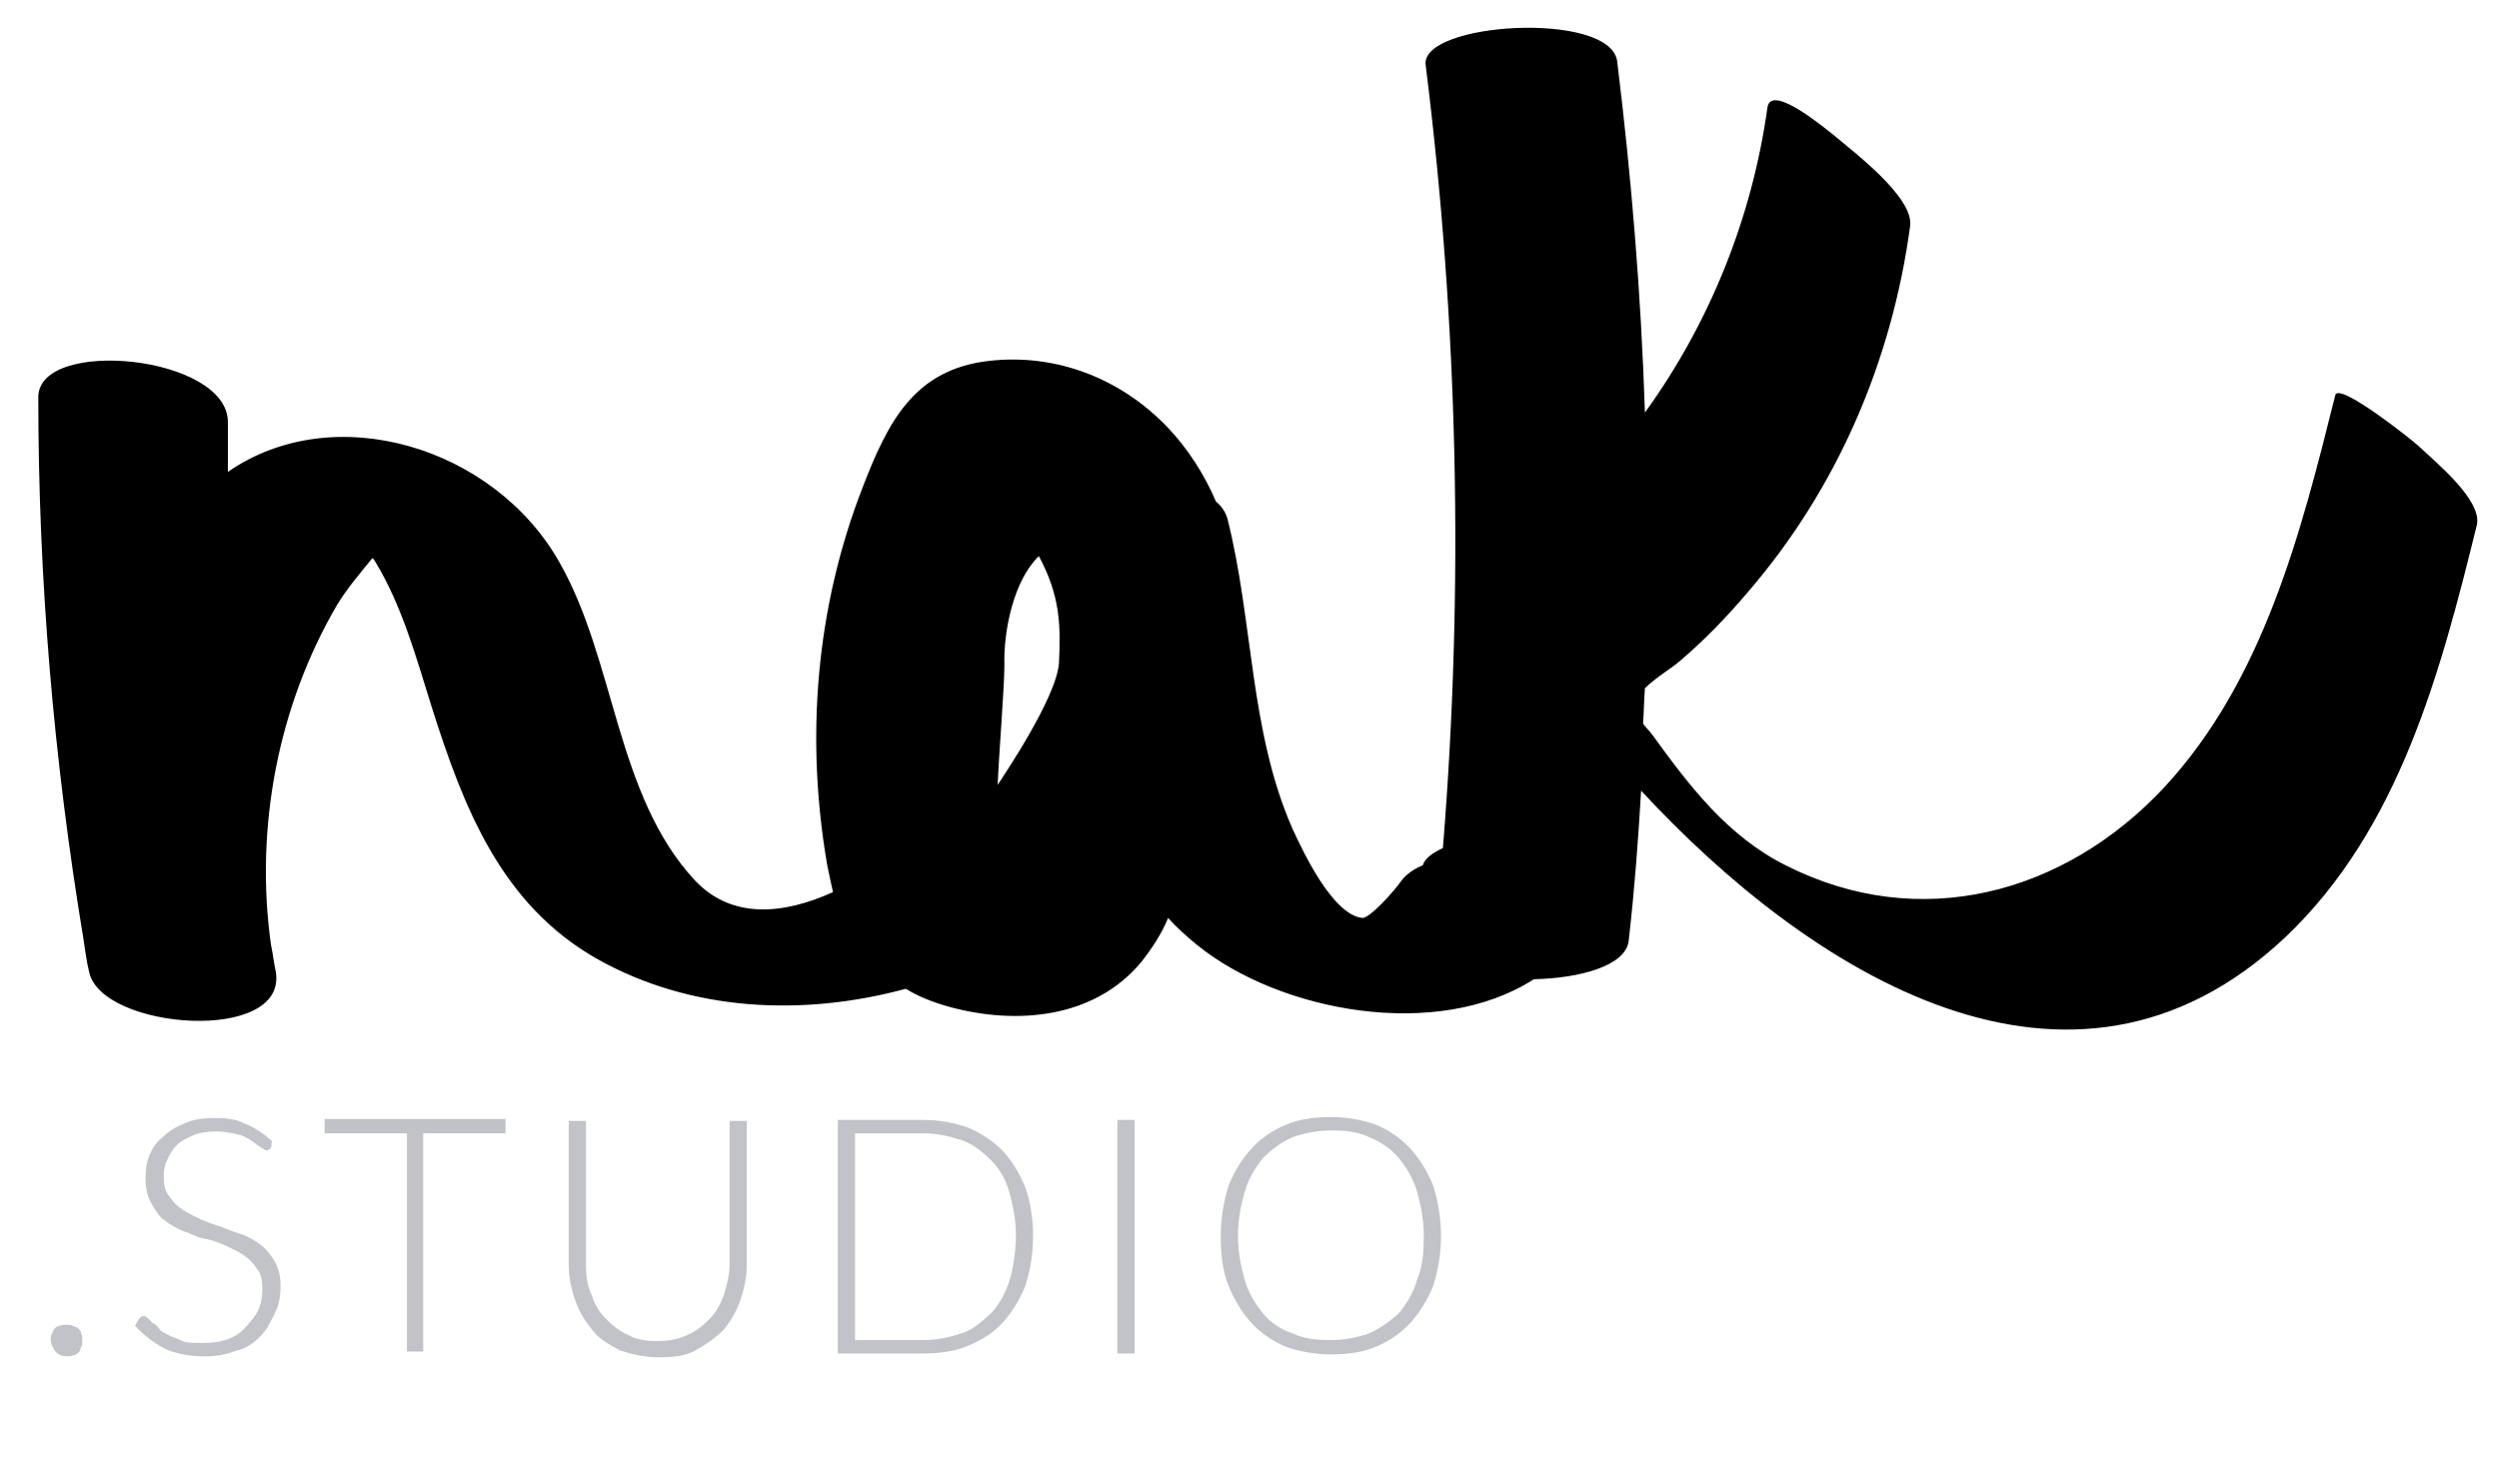
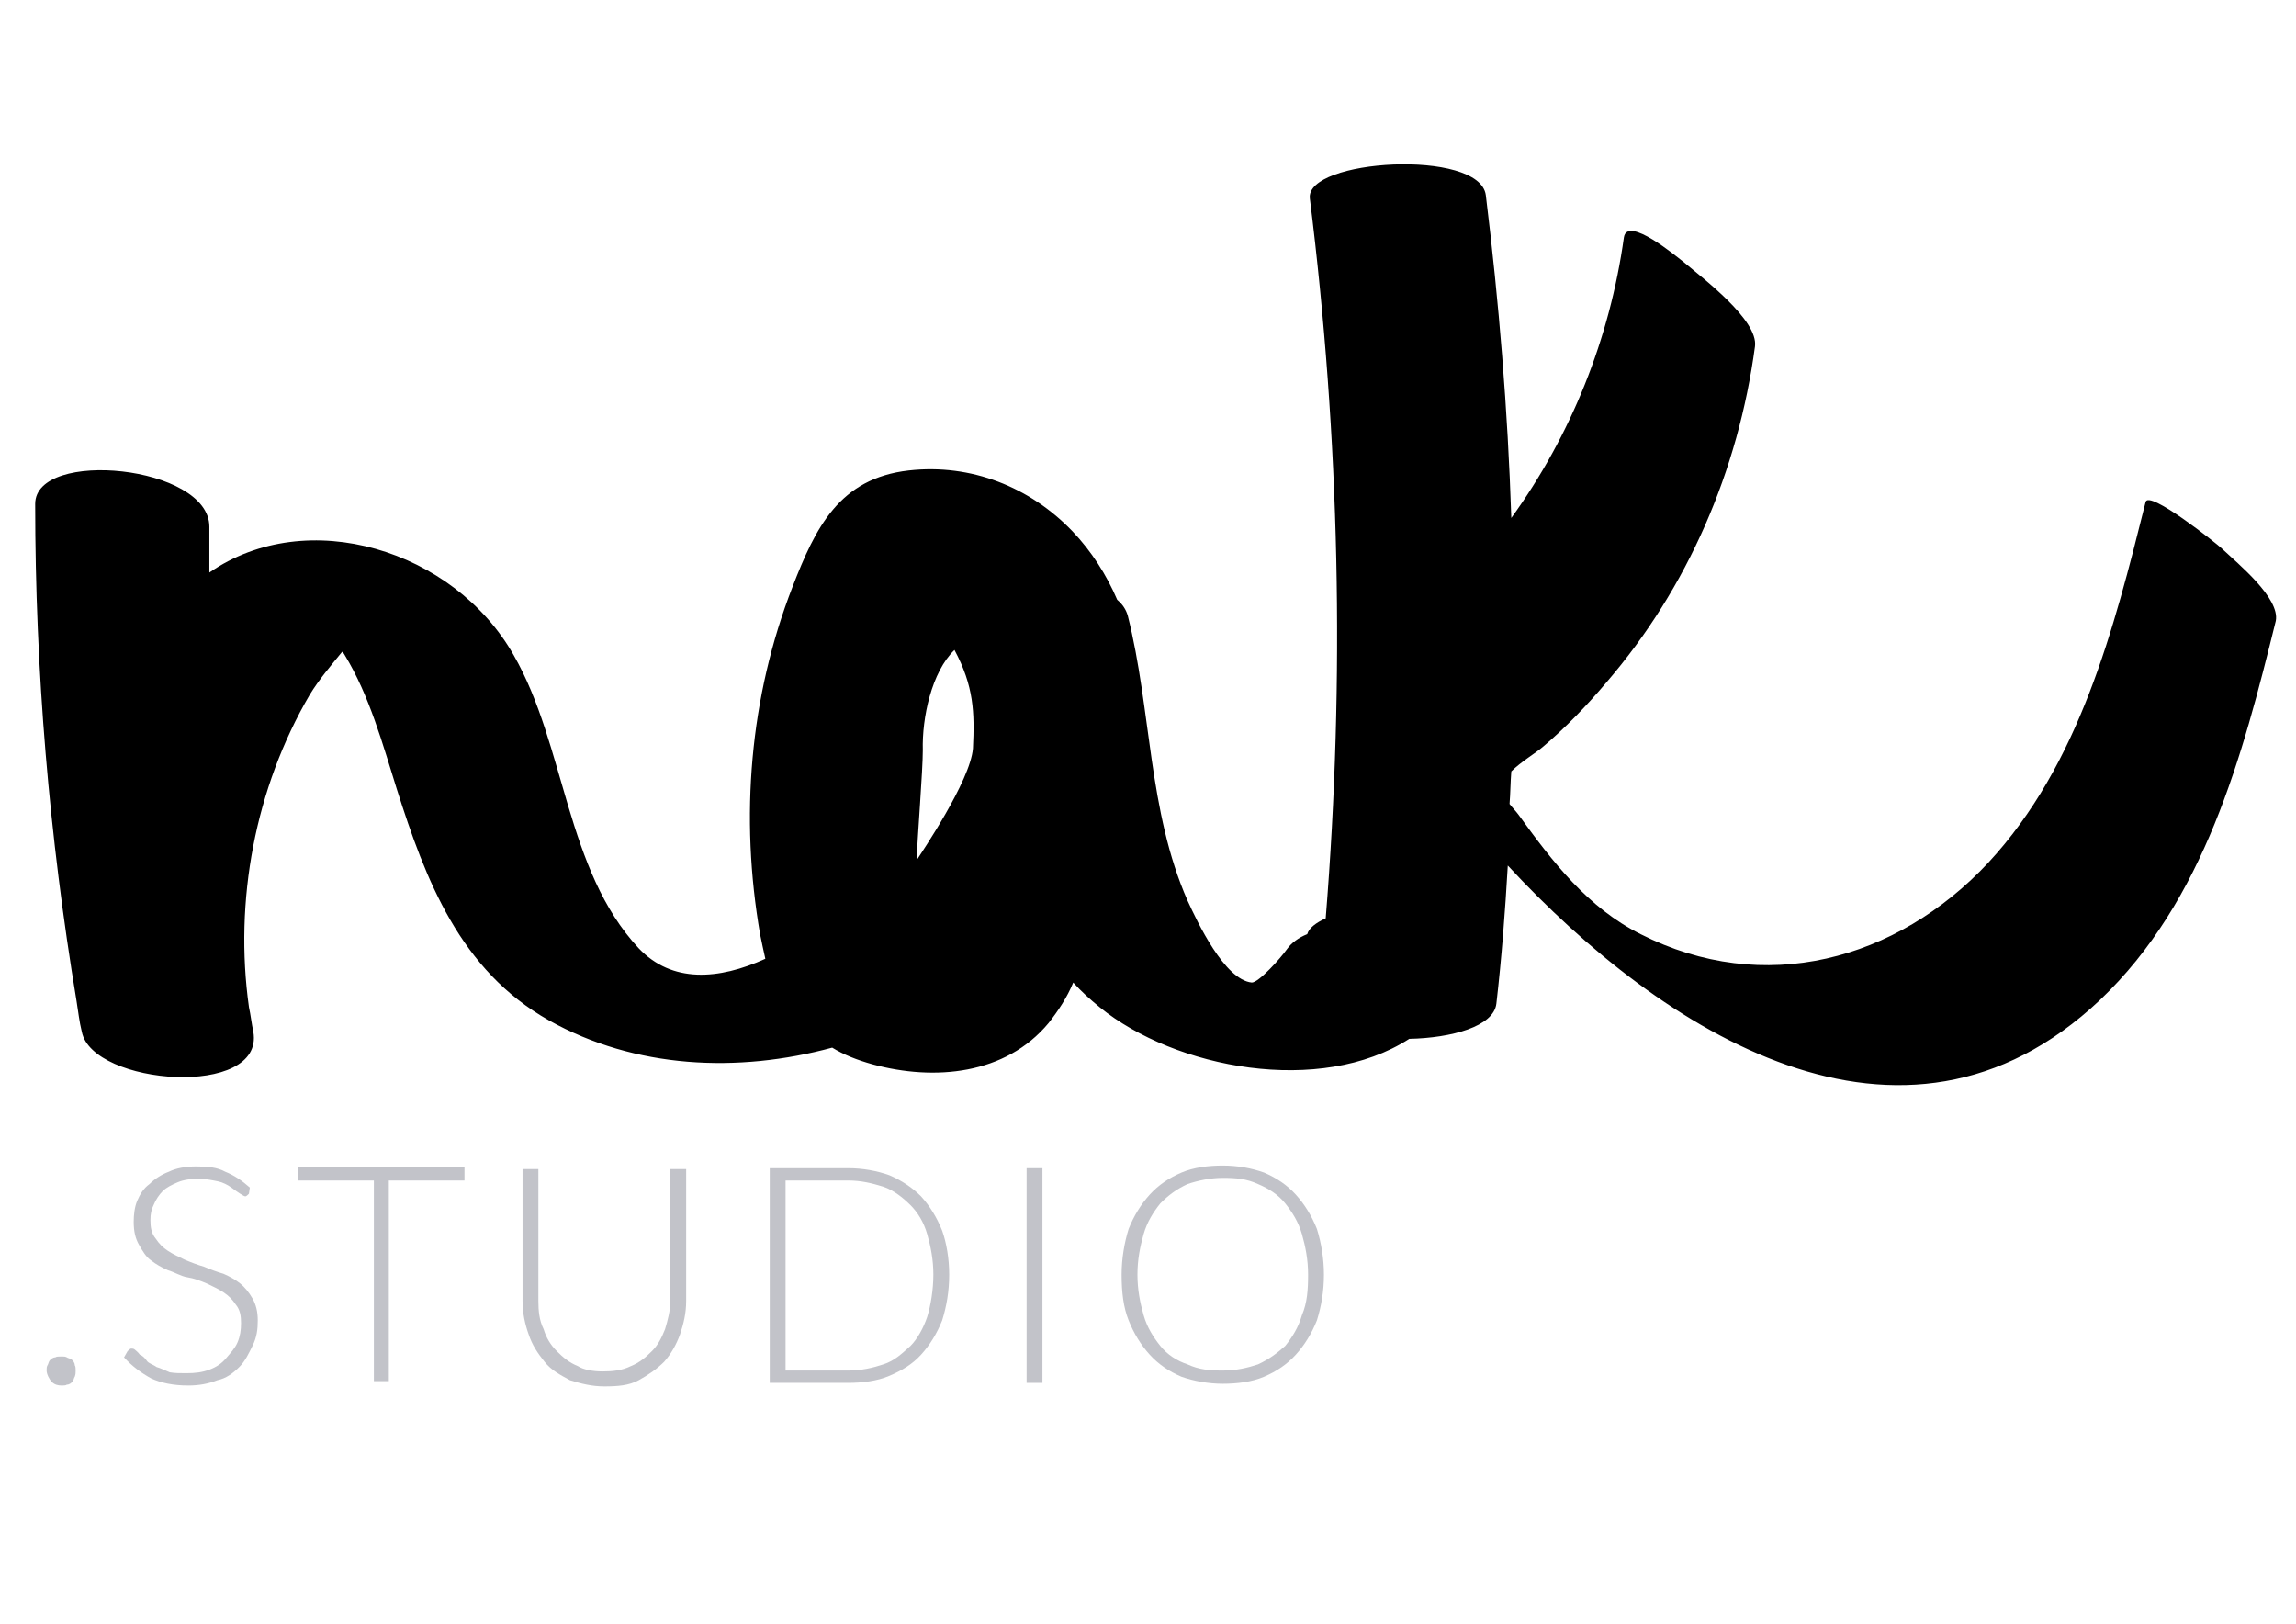
- <svg xmlns="http://www.w3.org/2000/svg" version="1.1" id="Capa_1" x="0px" y="0px" viewBox="0 0 261 153" style="enable-background:new 0 0 261 153;" xml:space="preserve">
-   <style type="text/css">
- 	.st0{fill:#C2C3C9;}
- </style>
+ <svg xmlns="http://www.w3.org/2000/svg" version="1.1" id="Capa_1" x="0px" y="0px" width="841.889px" height="595.281px" viewBox="0 0 841.889 595.281" enable-background="new 0 0 841.889 595.281" xml:space="preserve">
  <g>
-     <path d="M252.6,46.6c-0.5-0.5-8.4-6.8-8.7-5.3c-3.6,14.4-7.5,29.8-17.9,41c-10.4,11.1-25.5,15.2-39.5,8.1c-6-3-10-8.2-13.9-13.6   c-0.3-0.4-0.7-0.8-1-1.2c0.1-1.2,0.1-2.5,0.2-3.7c1.1-1.1,2.8-2.1,3.6-2.8c2.6-2.2,5-4.7,7.2-7.3c9.3-10.8,15-24.1,16.9-38.2   c0.4-3-6-7.8-8-9.5c-0.9-0.7-6.5-5.4-6.9-2.9c-1.6,11.5-6,22.5-12.8,31.9c-0.4-12.3-1.4-24.5-2.9-36.7c-0.7-5.3-20.6-4.1-20,0.4   c3.4,27.2,4,54.6,1.8,81.8c-1.1,0.5-1.9,1.1-2.1,1.8c-1,0.4-1.8,1-2.3,1.7c-0.7,1-3.2,3.8-4,3.8c-3.1-0.3-6.2-6.9-7.3-9.3   c-4.5-10.2-4.1-21.7-6.8-32.4c-0.2-0.7-0.6-1.3-1.2-1.8c-1.2-2.8-2.9-5.5-5.1-7.8c-4.8-5-11.5-7.7-18.6-6.9   c-7.9,0.9-10.6,6.5-13.2,13.2c-4.9,12.6-6,26.2-3.7,39.5c0.2,1,0.4,1.9,0.6,2.8C81.7,95.6,76.4,96,72.6,92   c-8.3-8.9-8.3-23-14.2-33.3c-6.8-12-23.5-17.1-34.6-9.4c0-1.7,0-3.5,0-5.2c0-7-19.8-8.9-19.8-2.6c0,19,1.6,37.8,4.7,56.5   c0.2,1.2,0.3,2.3,0.6,3.5c1.2,6.1,20.8,7.6,19.5,0c-0.2-0.9-0.3-1.9-0.5-2.8c-1.7-12.1,0.7-24.9,6.9-35.5c1.1-1.8,2.4-3.3,3.7-4.9   c0.1,0.1,0.2,0.2,0.3,0.4c2.8,4.6,4.3,10.1,5.9,15.2c3.3,10.4,7.2,20.6,17.3,26.3c9.8,5.5,21.5,6,32.2,3.1c1.3,0.8,2.8,1.4,4.6,1.9   c7,1.9,15.1,1.2,20-4.7c1.1-1.4,2.1-2.9,2.8-4.6c0.9,1,1.9,1.9,3,2.8c8.6,7,25.1,10.1,35.2,3.6c4.8-0.1,9.6-1.4,9.9-4   c0.6-5.2,1-10.5,1.3-15.7c17.5,18.9,44.8,36.5,67.3,15.3c11.9-11.3,16.2-27.7,20-43.1C259.2,52.2,254.4,48.3,252.6,46.6z M104.2,82   c0.1-2.8,0.7-10.2,0.7-12.5c-0.1-3.7,1-8.9,3.6-11.4c2.2,4.1,2.3,7.1,2.1,11.2C110.3,73,104.7,81.2,104.2,82z" />
+     <path d="M814.794,201.194c-1.613-1.613-27.096-21.935-28.063-17.096c-11.612,46.448-24.191,96.123-57.738,132.251   c-33.547,35.805-82.254,49.029-127.412,26.127c-19.354-9.677-32.257-26.45-44.837-43.868c-0.968-1.291-2.258-2.581-3.226-3.871   c0.323-3.871,0.323-8.064,0.646-11.935c3.548-3.549,9.031-6.774,11.612-9.032c8.387-7.096,16.128-15.16,23.225-23.547   c29.998-34.837,48.384-77.737,54.513-123.219c1.29-9.677-19.354-25.16-25.805-30.644c-2.903-2.258-20.967-17.419-22.257-9.354   c-5.161,37.095-19.354,72.576-41.288,102.897c-1.29-39.675-4.516-79.028-9.354-118.381c-2.258-17.096-66.448-13.225-64.513,1.291   c10.967,87.736,12.902,176.119,5.807,263.856c-3.549,1.612-6.129,3.548-6.774,5.806c-3.226,1.291-5.806,3.226-7.419,5.484   c-2.258,3.226-10.322,12.257-12.902,12.257c-9.999-0.968-19.999-22.257-23.547-29.998c-14.516-32.901-13.226-69.997-21.935-104.511   c-0.646-2.258-1.936-4.193-3.871-5.807c-3.87-9.031-9.354-17.74-16.45-25.159c-15.483-16.129-37.095-24.838-59.997-22.257   c-25.482,2.902-34.191,20.966-42.578,42.578c-15.806,40.643-19.354,84.512-11.935,127.412c0.646,3.226,1.29,6.129,1.936,9.032   c-17.096,7.741-34.192,9.031-46.449-3.871c-26.772-28.708-26.772-74.189-45.804-107.413   c-21.935-38.708-75.803-55.159-111.607-30.321c0-5.483,0-11.29,0-16.773c0-22.579-63.867-28.708-63.867-8.387   c0,61.287,5.161,121.93,15.16,182.249c0.646,3.87,0.968,7.418,1.936,11.289c3.871,19.677,67.093,24.515,62.899,0   c-0.645-2.903-0.967-6.129-1.612-9.031c-5.483-39.03,2.258-80.318,22.257-114.511c3.548-5.806,7.741-10.645,11.935-15.806   c0.323,0.323,0.646,0.646,0.968,1.291c9.032,14.838,13.87,32.578,19.031,49.029c10.645,33.547,23.225,66.448,55.804,84.834   c31.611,17.741,69.351,19.354,103.865,10c4.193,2.58,9.031,4.516,14.838,6.128c22.579,6.129,48.707,3.871,64.513-15.16   c3.548-4.516,6.773-9.354,9.031-14.838c2.903,3.226,6.129,6.129,9.677,9.032c27.74,22.579,80.964,32.578,113.543,11.612   c15.482-0.323,30.966-4.517,31.934-12.903c1.936-16.772,3.226-33.869,4.193-50.642c56.448,60.964,144.508,117.735,217.085,49.352   c38.385-36.449,52.255-89.35,64.513-139.024C836.083,219.258,820.6,206.677,814.794,201.194z M336.111,315.382   c0.322-9.032,2.258-32.902,2.258-40.321c-0.322-11.935,3.226-28.708,11.612-36.771c7.097,13.225,7.419,22.901,6.774,36.127   C355.787,286.35,337.724,312.801,336.111,315.382z" />
    <g>
-       <path class="st0" d="M5.3,140c0-0.3,0-0.4,0.1-0.6c0.1-0.1,0.1-0.4,0.3-0.6c0.1-0.1,0.3-0.3,0.6-0.3c0.1-0.1,0.4-0.1,0.7-0.1    c0.3,0,0.4,0,0.6,0.1c0.1,0.1,0.4,0.1,0.6,0.3c0.1,0.1,0.3,0.3,0.3,0.6c0.1,0.1,0.1,0.4,0.1,0.6c0,0.3,0,0.4-0.1,0.7    c-0.1,0.1-0.1,0.4-0.3,0.6c-0.1,0.1-0.3,0.3-0.6,0.3c-0.1,0.1-0.4,0.1-0.6,0.1c-0.4,0-0.8-0.1-1.1-0.4C5.6,141,5.3,140.4,5.3,140z    " />
-       <path class="st0" d="M28.3,119.9c-0.1,0.1-0.3,0.3-0.4,0.3c-0.1,0-0.3-0.1-0.6-0.3s-0.6-0.4-1-0.7c-0.4-0.3-1-0.6-1.5-0.7    s-1.4-0.3-2.2-0.3c-0.8,0-1.7,0.1-2.4,0.4c-0.7,0.3-1.3,0.6-1.7,1c-0.4,0.4-0.8,1-1,1.5c-0.3,0.6-0.4,1.1-0.4,1.8    c0,0.8,0.1,1.5,0.6,2.1c0.4,0.6,0.8,1,1.4,1.4c0.6,0.4,1.3,0.7,1.9,1c0.7,0.3,1.5,0.6,2.2,0.8c0.7,0.3,1.5,0.6,2.2,0.8    c0.7,0.3,1.4,0.7,1.9,1.1s1,1,1.4,1.7c0.4,0.7,0.6,1.5,0.6,2.5c0,1-0.1,1.9-0.6,2.9c-0.4,0.8-0.8,1.7-1.5,2.4    c-0.7,0.7-1.5,1.3-2.5,1.5c-1,0.4-2.1,0.6-3.3,0.6c-1.7,0-3.1-0.3-4.2-0.8c-1.1-0.6-2.2-1.4-3.1-2.4l0.4-0.7    c0.1-0.1,0.3-0.3,0.4-0.3s0.3,0,0.4,0.1s0.4,0.3,0.6,0.6c0.3,0.1,0.6,0.4,0.8,0.7s0.7,0.4,1.1,0.7c0.4,0.1,1,0.4,1.5,0.6    c0.6,0.1,1.1,0.1,1.9,0.1c1,0,1.8-0.1,2.6-0.4s1.4-0.7,1.9-1.3s1-1.1,1.3-1.8c0.3-0.7,0.4-1.4,0.4-2.2c0-0.8-0.1-1.5-0.6-2.1    c-0.4-0.6-0.8-1-1.4-1.4c-0.6-0.4-1.3-0.7-1.9-1c-0.7-0.3-1.5-0.6-2.2-0.7c-0.7-0.1-1.5-0.6-2.2-0.8c-0.7-0.3-1.4-0.7-1.9-1.1    c-0.6-0.4-1-1.1-1.4-1.8c-0.4-0.7-0.6-1.5-0.6-2.6c0-0.8,0.1-1.7,0.4-2.4c0.3-0.7,0.7-1.4,1.4-1.9c0.6-0.6,1.4-1.1,2.2-1.4    c0.8-0.4,1.9-0.6,3.1-0.6c1.3,0,2.4,0.1,3.3,0.6c1,0.4,1.9,1,2.8,1.8L28.3,119.9z" />
-       <path class="st0" d="M52.8,116.9v1.5h-8.6v22.8h-1.7v-22.8h-8.6v-1.5H52.8z" />
-       <path class="st0" d="M68.5,140.1c1.1,0,2.2-0.1,3.2-0.6c1-0.4,1.7-1,2.4-1.7s1.1-1.5,1.5-2.5c0.3-1,0.6-2.1,0.6-3.2v-15H78v15    c0,1.4-0.3,2.6-0.7,3.8c-0.4,1.1-1,2.2-1.8,3.1c-0.8,0.8-1.8,1.5-2.9,2.1c-1.1,0.6-2.4,0.7-3.9,0.7c-1.4,0-2.6-0.3-3.9-0.7    c-1.1-0.6-2.1-1.1-2.9-2.1c-0.8-1-1.4-1.9-1.8-3.1c-0.4-1.1-0.7-2.4-0.7-3.8v-15h1.8v15c0,1.1,0.1,2.2,0.6,3.2    c0.3,1,0.8,1.8,1.5,2.5s1.4,1.3,2.4,1.7C66.3,139.9,67.4,140.1,68.5,140.1z" />
-       <path class="st0" d="M107.9,129.1c0,1.9-0.3,3.6-0.8,5.2c-0.6,1.5-1.4,2.8-2.4,3.9c-1,1.1-2.2,1.8-3.6,2.4    c-1.4,0.6-3.1,0.8-4.7,0.8h-8.9V117h8.9c1.7,0,3.3,0.3,4.7,0.8c1.4,0.6,2.6,1.4,3.6,2.4c1,1.1,1.8,2.4,2.4,3.9    C107.6,125.5,107.9,127.3,107.9,129.1z M106.1,129.1c0-1.7-0.3-3.2-0.7-4.6c-0.4-1.4-1.1-2.5-1.9-3.3c-0.8-0.8-1.9-1.7-3.1-2.1    c-1.3-0.4-2.5-0.7-4-0.7h-7.1V140h7.1c1.5,0,2.8-0.3,4-0.7c1.3-0.4,2.2-1.3,3.1-2.1c0.8-0.8,1.5-2.1,1.9-3.3    C105.8,132.6,106.1,130.8,106.1,129.1z" />
-       <path class="st0" d="M118.5,141.4h-1.8V117h1.8V141.4z" />
-       <path class="st0" d="M150.5,129.1c0,1.9-0.3,3.6-0.8,5.2c-0.6,1.5-1.4,2.8-2.4,3.9c-1,1.1-2.2,1.9-3.6,2.5    c-1.4,0.6-3.1,0.8-4.7,0.8s-3.3-0.3-4.7-0.8c-1.4-0.6-2.6-1.4-3.6-2.5c-1-1.1-1.8-2.4-2.4-3.9c-0.6-1.5-0.8-3.2-0.8-5.2    c0-1.8,0.3-3.6,0.8-5.2c0.6-1.5,1.4-2.8,2.4-3.9c1-1.1,2.2-1.9,3.6-2.5c1.4-0.6,3.1-0.8,4.7-0.8c1.7,0,3.3,0.3,4.7,0.8    c1.4,0.6,2.6,1.4,3.6,2.5c1,1.1,1.8,2.4,2.4,3.9C150.2,125.5,150.5,127.3,150.5,129.1z M148.7,129.1c0-1.7-0.3-3.2-0.7-4.6    s-1.1-2.5-1.9-3.5s-1.9-1.7-3.1-2.2c-1.3-0.6-2.5-0.7-4-0.7c-1.4,0-2.8,0.3-4,0.7c-1.3,0.6-2.2,1.3-3.1,2.2    c-0.8,1-1.5,2.1-1.9,3.5s-0.7,2.9-0.7,4.6s0.3,3.2,0.7,4.6s1.1,2.5,1.9,3.5s1.9,1.7,3.1,2.1c1.3,0.6,2.5,0.7,4,0.7    c1.5,0,2.8-0.3,4-0.7c1.3-0.6,2.2-1.3,3.1-2.1c0.8-1,1.5-2.1,1.9-3.5C148.6,132.3,148.7,130.8,148.7,129.1z" />
+       <path fill="#C2C3C9" d="M17.096,502.468c0-0.968,0-1.29,0.322-1.935c0.322-0.323,0.322-1.291,0.968-1.936    c0.322-0.323,0.968-0.968,1.936-0.968c0.322-0.323,1.29-0.323,2.258-0.323s1.29,0,1.936,0.323c0.322,0.322,1.29,0.322,1.936,0.968    c0.322,0.322,0.968,0.968,0.968,1.936c0.322,0.322,0.322,1.29,0.322,1.935c0,0.968,0,1.291-0.322,2.259    c-0.323,0.322-0.323,1.29-0.968,1.935c-0.323,0.323-0.968,0.968-1.936,0.968c-0.322,0.323-1.29,0.323-1.936,0.323    c-1.29,0-2.58-0.323-3.548-1.291S17.096,503.759,17.096,502.468z" />
+       <path fill="#C2C3C9" d="M91.285,437.633c-0.322,0.322-0.968,0.968-1.29,0.968c-0.323,0-0.968-0.322-1.936-0.968    c-0.968-0.645-1.936-1.29-3.226-2.258s-3.226-1.936-4.839-2.258c-1.612-0.322-4.516-0.968-7.096-0.968    c-2.581,0-5.484,0.322-7.742,1.29s-4.193,1.936-5.483,3.226c-1.29,1.291-2.58,3.226-3.226,4.839    c-0.968,1.936-1.29,3.548-1.29,5.806c0,2.581,0.322,4.839,1.936,6.774c1.29,1.936,2.58,3.226,4.516,4.516s4.193,2.258,6.129,3.226    c2.258,0.968,4.838,1.936,7.096,2.581c2.259,0.967,4.839,1.935,7.097,2.58c2.258,0.968,4.516,2.258,6.129,3.548    c1.612,1.291,3.226,3.226,4.516,5.483c1.29,2.259,1.936,4.839,1.936,8.064s-0.322,6.129-1.936,9.354    c-1.29,2.58-2.58,5.483-4.838,7.741c-2.259,2.258-4.839,4.193-8.064,4.839c-3.226,1.29-6.773,1.936-10.645,1.936    c-5.483,0-10-0.968-13.548-2.581c-3.548-1.936-7.097-4.516-9.999-7.741l1.29-2.258c0.322-0.323,0.968-0.968,1.29-0.968    s0.968,0,1.29,0.322c0.323,0.322,1.291,0.968,1.936,1.936c0.968,0.322,1.936,1.29,2.581,2.258c0.645,0.968,2.258,1.29,3.548,2.258    c1.29,0.323,3.226,1.29,4.839,1.936c1.935,0.322,3.548,0.322,6.128,0.322c3.226,0,5.807-0.322,8.387-1.29    c2.581-0.968,4.516-2.258,6.129-4.193s3.226-3.548,4.193-5.806s1.29-4.516,1.29-7.097c0-2.58-0.322-4.838-1.936-6.773    c-1.29-1.936-2.58-3.226-4.516-4.517c-1.936-1.29-4.193-2.258-6.129-3.226c-2.258-0.968-4.838-1.935-7.096-2.258    c-2.259-0.322-4.839-1.936-7.097-2.58c-2.258-0.968-4.516-2.258-6.129-3.549c-1.936-1.29-3.226-3.548-4.516-5.806    s-1.936-4.839-1.936-8.387c0-2.58,0.322-5.483,1.29-7.741s2.258-4.517,4.517-6.129c1.935-1.936,4.516-3.548,7.096-4.516    c2.581-1.291,6.129-1.936,10-1.936c4.193,0,7.741,0.322,10.645,1.936c3.226,1.29,6.128,3.226,9.031,5.806L91.285,437.633z" />
+       <path fill="#C2C3C9" d="M170.314,427.956v4.839h-27.741v73.544h-5.483v-73.544h-27.74v-4.839H170.314L170.314,427.956z" />
+       <path fill="#C2C3C9" d="M220.955,502.791c3.549,0,7.097-0.323,10.322-1.936c3.226-1.29,5.483-3.226,7.741-5.483    c2.259-2.258,3.549-4.839,4.839-8.064c0.968-3.226,1.936-6.773,1.936-10.322v-48.384h5.806v48.384    c0,4.517-0.968,8.387-2.258,12.258c-1.29,3.548-3.226,7.097-5.806,9.999c-2.581,2.581-5.807,4.839-9.354,6.774    s-7.741,2.258-12.58,2.258c-4.516,0-8.387-0.968-12.58-2.258c-3.548-1.936-6.773-3.549-9.354-6.774    c-2.58-3.226-4.516-6.128-5.806-9.999c-1.29-3.548-2.258-7.741-2.258-12.258v-48.384h5.806v48.384    c0,3.549,0.322,7.097,1.936,10.322c0.968,3.226,2.58,5.807,4.839,8.064c2.258,2.258,4.516,4.193,7.741,5.483    C213.86,502.145,217.407,502.791,220.955,502.791z" />
+       <path fill="#C2C3C9" d="M348.045,467.308c0,6.129-0.968,11.612-2.58,16.773c-1.936,4.839-4.516,9.032-7.741,12.58    s-7.097,5.806-11.612,7.741c-4.517,1.936-10,2.581-15.161,2.581h-28.708v-78.706h28.708c5.484,0,10.645,0.968,15.161,2.581    c4.516,1.936,8.387,4.516,11.612,7.741c3.226,3.548,5.806,7.741,7.741,12.58C347.077,455.696,348.045,461.503,348.045,467.308z     M342.24,467.308c0-5.483-0.968-10.322-2.258-14.838s-3.549-8.063-6.129-10.645c-2.58-2.58-6.129-5.483-9.999-6.773    c-4.193-1.29-8.064-2.258-12.903-2.258h-22.901v69.673h22.901c4.839,0,9.032-0.968,12.903-2.258    c4.193-1.29,7.096-4.193,9.999-6.773c2.58-2.581,4.839-6.774,6.129-10.645C341.272,478.598,342.24,472.792,342.24,467.308z" />
+       <path fill="#C2C3C9" d="M382.238,506.984h-5.807v-78.706h5.807V506.984z" />
+       <path fill="#C2C3C9" d="M485.457,467.308c0,6.129-0.968,11.612-2.581,16.773c-1.935,4.839-4.516,9.032-7.741,12.58    s-7.097,6.129-11.612,8.064c-4.516,1.935-9.999,2.58-15.16,2.58s-10.645-0.968-15.16-2.58c-4.517-1.936-8.387-4.517-11.612-8.064    s-5.807-7.741-7.742-12.58c-1.936-4.838-2.58-10.322-2.58-16.773c0-5.806,0.968-11.612,2.58-16.773    c1.936-4.838,4.517-9.031,7.742-12.579c3.226-3.549,7.096-6.129,11.612-8.064c4.516-1.936,9.999-2.581,15.16-2.581    c5.483,0,10.645,0.968,15.16,2.581c4.516,1.936,8.387,4.516,11.612,8.064c3.226,3.548,5.807,7.741,7.741,12.579    C484.49,455.696,485.457,461.503,485.457,467.308z M479.651,467.308c0-5.483-0.967-10.322-2.258-14.838    c-1.29-4.516-3.548-8.063-6.128-11.289c-2.581-3.226-6.129-5.484-10-7.097c-4.193-1.936-8.064-2.258-12.902-2.258    c-4.516,0-9.032,0.968-12.902,2.258c-4.193,1.936-7.097,4.193-10,7.097c-2.58,3.226-4.838,6.773-6.129,11.289    c-1.29,4.516-2.258,9.354-2.258,14.838s0.968,10.322,2.258,14.838c1.291,4.517,3.549,8.064,6.129,11.29    c2.581,3.226,6.129,5.483,10,6.773c4.193,1.936,8.063,2.258,12.902,2.258c4.838,0,9.031-0.967,12.902-2.258    c4.193-1.935,7.097-4.193,10-6.773c2.58-3.226,4.838-6.773,6.128-11.29C479.328,477.631,479.651,472.792,479.651,467.308z" />
    </g>
  </g>
</svg>
